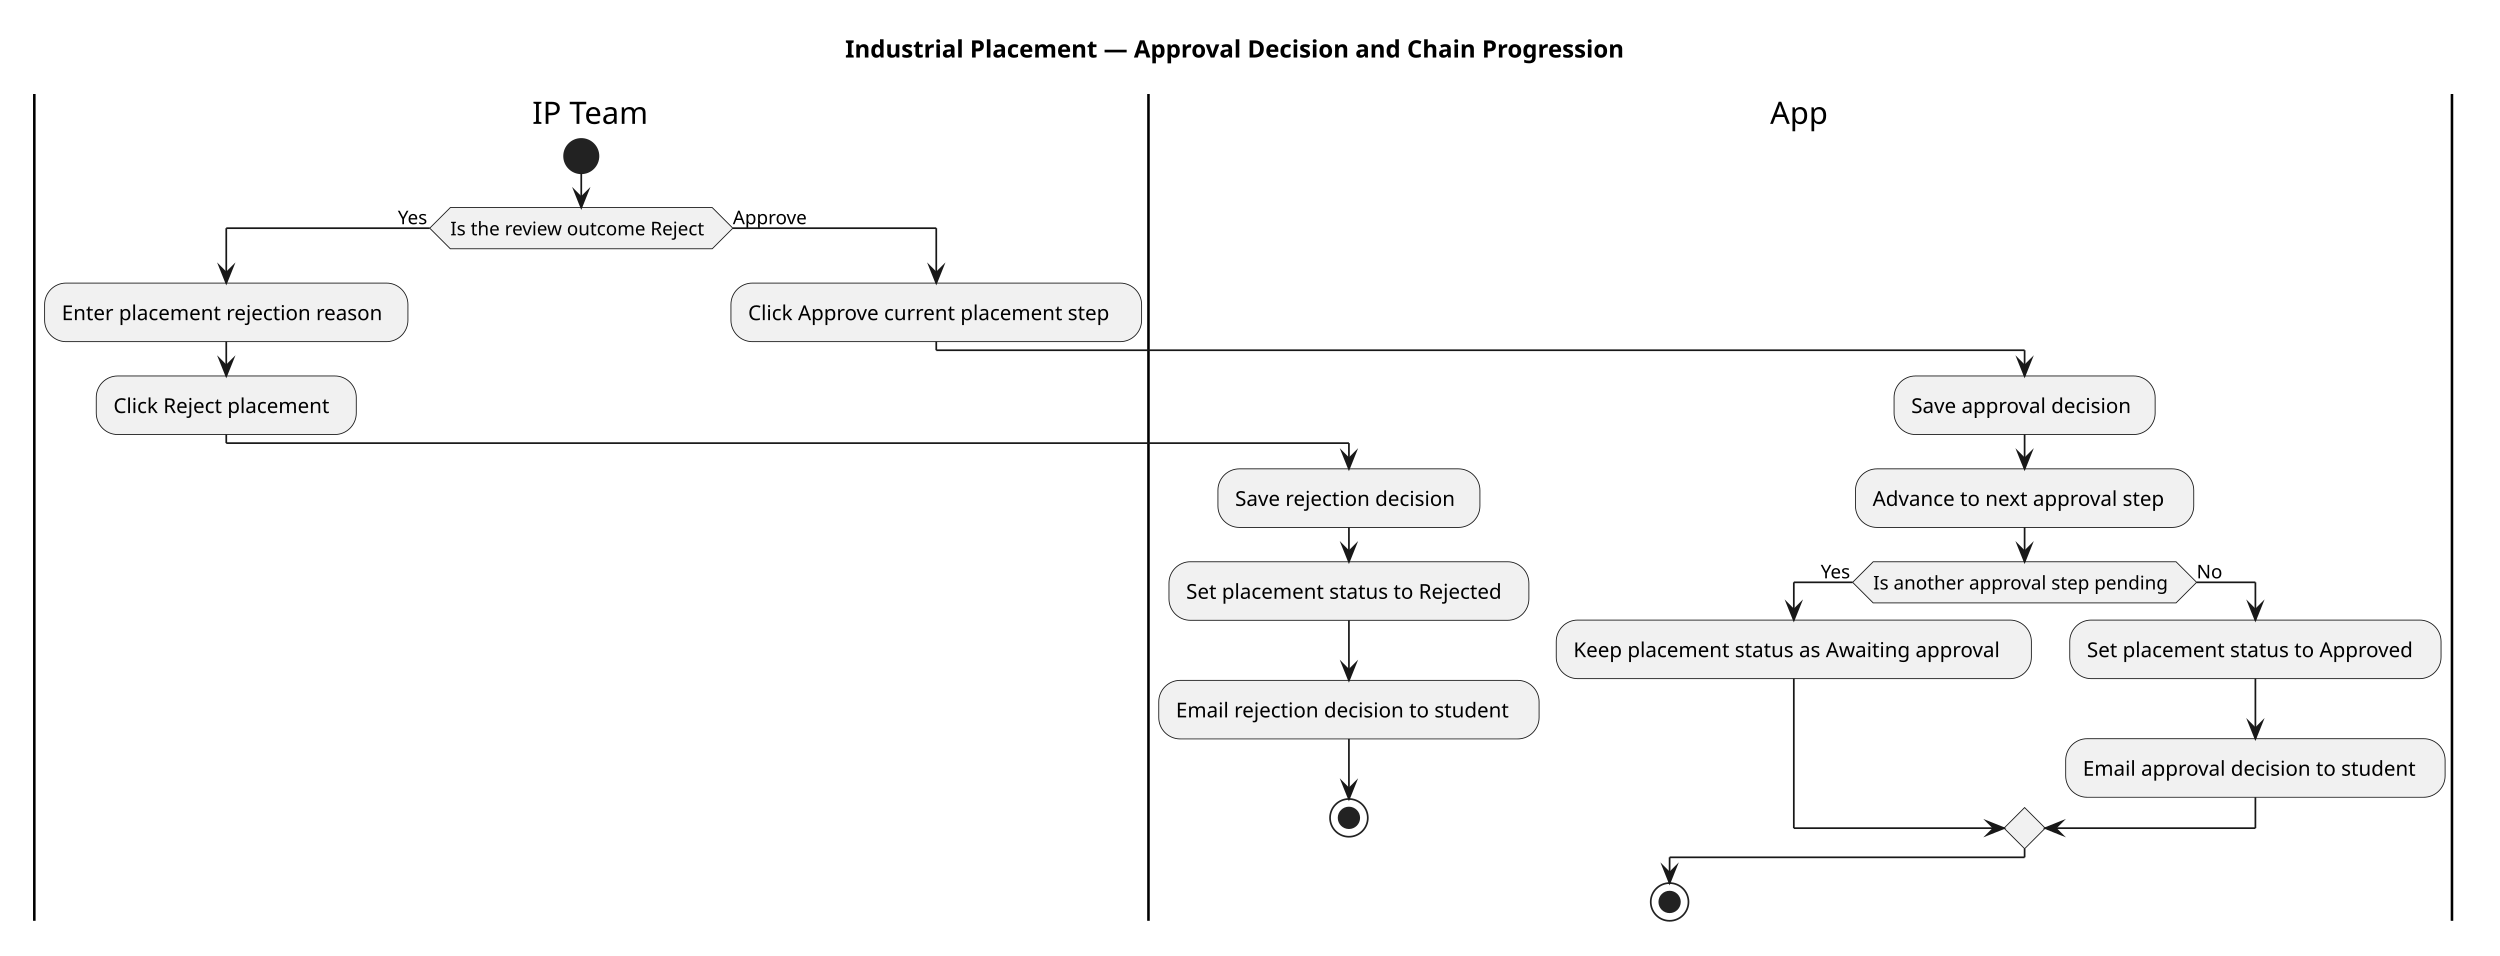
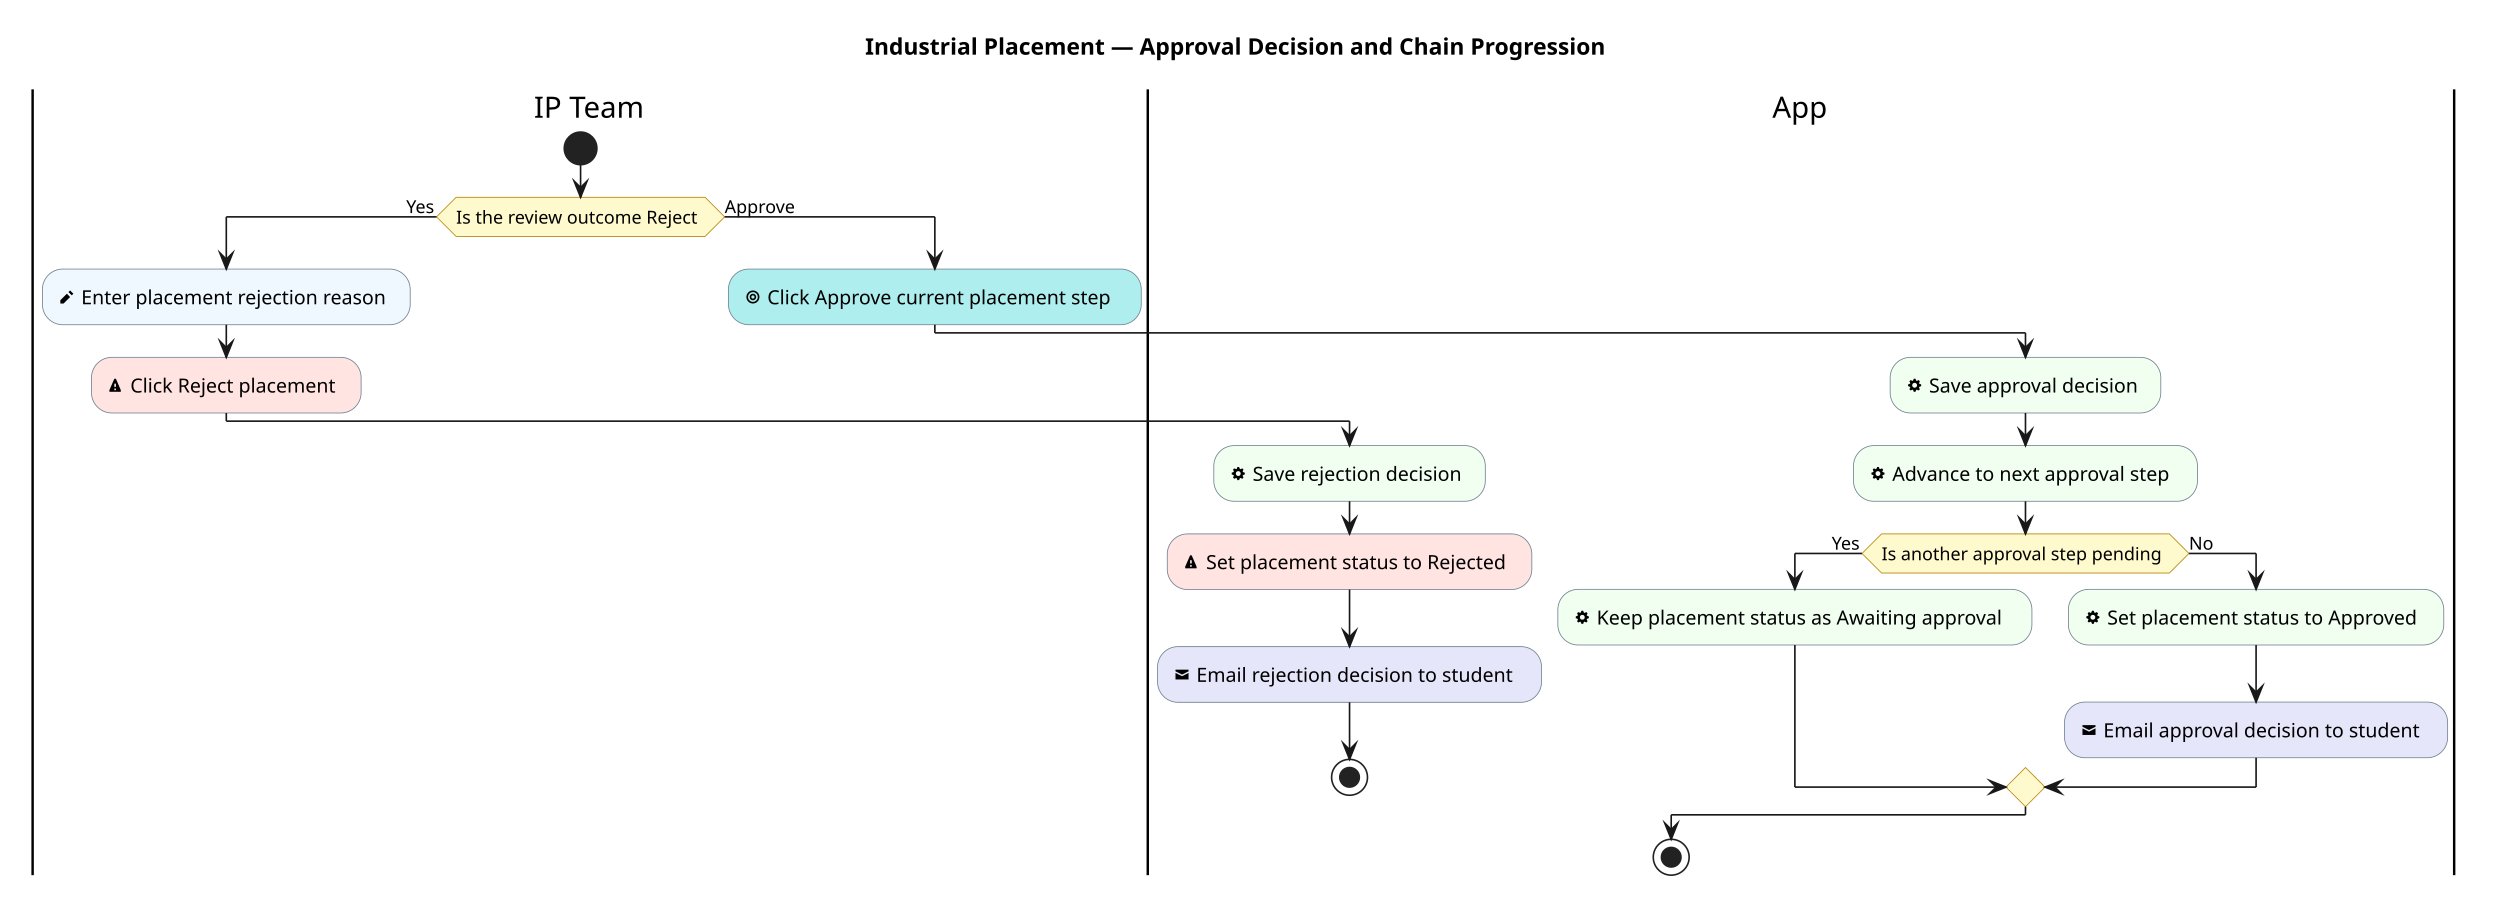
- <svg xmlns="http://www.w3.org/2000/svg" contentStyleType="text/css" data-diagram-type="ACTIVITY" height="557px" preserveAspectRatio="none" style="width:1457px;height:557px;background:#FFFFFF;" version="1.1" viewBox="0 0 1457 557" width="1457px" zoomAndPan="magnify">
+ <svg xmlns="http://www.w3.org/2000/svg" contentStyleType="text/css" data-diagram-type="ACTIVITY" height="557px" preserveAspectRatio="none" style="width:1533px;height:557px;background:#FFFFFF;" version="1.1" viewBox="0 0 1533 557" width="1533px" zoomAndPan="magnify">
  <defs />
  <g>
    <g class="title" data-source-line="2">
-       <text fill="#000000" font-family="sans-serif" font-size="14" font-weight="700" lengthAdjust="spacing" textLength="470.798" x="492.529" y="33.535">Industrial Placement — Approval Decision and Chain Progression</text>
+       <text fill="#000000" font-family="sans-serif" font-size="14" font-weight="700" lengthAdjust="spacing" textLength="470.798" x="530.471" y="33.535">Industrial Placement — Approval Decision and Chain Progression</text>
    </g>
-     <rect fill="none" height="21.199" style="stroke:none;stroke-width:1;" width="1410.856" x="20" y="54.785" />
-     <ellipse cx="338.765" cy="90.984" fill="#222222" rx="10" ry="10" style="stroke:#222222;stroke-width:1;" />
-     <polygon fill="#F1F1F1" points="262.431,120.984,415.099,120.984,427.099,132.984,415.099,144.984,262.431,144.984,250.431,132.984,262.431,120.984" style="stroke:#181818;stroke-width:0.5;stroke-linejoin:miter;stroke-miterlimit:10;" />
-     <text fill="#000000" font-family="sans-serif" font-size="11" lengthAdjust="spacing" textLength="152.668" x="262.431" y="137.142">Is the review outcome Reject</text>
-     <text fill="#000000" font-family="sans-serif" font-size="11" lengthAdjust="spacing" textLength="18.589" x="231.841" y="130.664">Yes</text>
-     <text fill="#000000" font-family="sans-serif" font-size="11" lengthAdjust="spacing" textLength="44.516" x="427.099" y="130.664">Approve</text>
-     <rect fill="#F1F1F1" height="34.133" rx="12.5" ry="12.5" style="stroke:#181818;stroke-width:0.5;" width="211.742" x="26" y="164.984" />
-     <text fill="#000000" font-family="sans-serif" font-size="12" lengthAdjust="spacing" textLength="191.742" x="36" y="186.586">Enter placement rejection reason</text>
-     <rect fill="#F1F1F1" height="34.133" rx="12.5" ry="12.5" style="stroke:#181818;stroke-width:0.5;" width="151.543" x="56.1" y="219.117" />
-     <text fill="#000000" font-family="sans-serif" font-size="12" lengthAdjust="spacing" textLength="131.543" x="66.1" y="240.719">Click Reject placement</text>
-     <rect fill="#F1F1F1" height="34.133" rx="12.5" ry="12.5" style="stroke:#181818;stroke-width:0.5;" width="239.334" x="425.991" y="164.984" />
-     <text fill="#000000" font-family="sans-serif" font-size="12" lengthAdjust="spacing" textLength="219.334" x="435.991" y="186.586">Click Approve current placement step</text>
+     <rect fill="none" height="21.199" style="stroke:none;stroke-width:1;" width="1486.739" x="20" y="54.785" />
+     <ellipse cx="356.011" cy="90.984" fill="#222222" rx="10" ry="10" style="stroke:#222222;stroke-width:1;" />
+     <polygon fill="#FFFACD" points="279.677,120.984,432.345,120.984,444.345,132.984,432.345,144.984,279.677,144.984,267.677,132.984,279.677,120.984" style="stroke:#B8860B;stroke-width:0.5;stroke-linejoin:miter;stroke-miterlimit:10;" />
+     <text fill="#000000" font-family="sans-serif" font-size="11" lengthAdjust="spacing" textLength="152.668" x="279.677" y="137.142">Is the review outcome Reject</text>
+     <text fill="#000000" font-family="sans-serif" font-size="11" lengthAdjust="spacing" textLength="18.589" x="249.087" y="130.664">Yes</text>
+     <text fill="#000000" font-family="sans-serif" font-size="11" lengthAdjust="spacing" textLength="44.516" x="444.345" y="130.664">Approve</text>
+     <rect fill="#F0F8FF" height="34.133" rx="12.5" ry="12.5" style="stroke:#708090;stroke-width:0.5;" width="225.539" x="26" y="164.984" />
+     <path d="M43,178.117 L42,179.117 L44,181.117 L45,180.117 L43,178.117 M41,180.117 L37,184.117 L37,186.117 L39,186.117 L43,182.117 L41,180.117" fill="#000000" />
+     <text fill="#000000" font-family="sans-serif" font-size="12" lengthAdjust="spacing" textLength="191.742" x="49.797" y="186.586">Enter placement rejection reason</text>
+     <rect fill="#FFE4E1" height="34.133" rx="12.5" ry="12.5" style="stroke:#708090;stroke-width:0.5;" width="165.34" x="56.1" y="219.117" />
+     <path d="M70.19,232.25 C70.13,232.25 70.09,232.29 70.06,232.34 L67.12,239.15 C67.1,239.2 67.09,239.28 67.09,239.34 L67.09,240.15 C67.09,240.2 67.13,240.24 67.18,240.24 L73.99,240.24 C74.04,240.24 74.08,240.2 74.08,240.15 L74.08,239.34 C74.08,239.29 74.07,239.2 74.05,239.15 L71.11,232.34 C71.09,232.29 71.04,232.25 70.98,232.25 L70.17,232.25 M70.1,235.25 L71.1,235.25 L71.1,237.25 L70.1,237.25 L70.1,235.25 M70.1,238.25 L71.1,238.25 L71.1,239.25 L70.1,239.25 L70.1,238.25" fill="#000000" />
+     <text fill="#000000" font-family="sans-serif" font-size="12" lengthAdjust="spacing" textLength="131.543" x="79.897" y="240.719">Click Reject placement</text>
+     <rect fill="#AFEEEE" height="34.133" rx="12.5" ry="12.5" style="stroke:#708090;stroke-width:0.5;" width="253.131" x="446.687" y="164.984" />
+     <path d="M461.687,178.117 C459.486,178.117 457.687,179.917 457.687,182.117 C457.687,184.317 459.486,186.117 461.687,186.117 C463.887,186.117 465.687,184.317 465.687,182.117 C465.687,179.917 463.887,178.117 461.687,178.117 M461.687,179.117 C463.346,179.117 464.687,180.457 464.687,182.117 C464.687,183.777 463.346,185.117 461.687,185.117 C460.026,185.117 458.687,183.777 458.687,182.117 C458.687,180.457 460.026,179.117 461.687,179.117 M461.687,180.117 C460.587,180.117 459.687,181.017 459.687,182.117 C459.687,183.217 460.587,184.117 461.687,184.117 C462.786,184.117 463.687,183.217 463.687,182.117 C463.687,181.017 462.786,180.117 461.687,180.117 M461.687,181.117 C462.247,181.117 462.687,181.557 462.687,182.117 C462.687,182.677 462.247,183.117 461.687,183.117 C461.127,183.117 460.687,182.677 460.687,182.117 C460.687,181.557 461.127,181.117 461.687,181.117" fill="#000000" />
+     <text fill="#000000" font-family="sans-serif" font-size="12" lengthAdjust="spacing" textLength="219.334" x="470.483" y="186.586">Click Approve current placement step</text>
    <line style="stroke:#000000;stroke-width:1.5;" x1="20" x2="20" y1="54.785" y2="536.648" />
-     <rect fill="#F1F1F1" height="34.133" rx="12.5" ry="12.5" style="stroke:#181818;stroke-width:0.5;" width="152.691" x="709.808" y="273.25" />
-     <text fill="#000000" font-family="sans-serif" font-size="12" lengthAdjust="spacing" textLength="132.691" x="719.808" y="294.852">Save rejection decision</text>
-     <rect fill="#F1F1F1" height="34.133" rx="12.5" ry="12.5" style="stroke:#181818;stroke-width:0.5;" width="209.756" x="681.275" y="327.383" />
-     <text fill="#000000" font-family="sans-serif" font-size="12" lengthAdjust="spacing" textLength="189.756" x="691.275" y="348.984">Set placement status to Rejected</text>
-     <rect fill="#F1F1F1" height="34.133" rx="12.5" ry="12.5" style="stroke:#181818;stroke-width:0.5;" width="221.656" x="675.325" y="396.516" />
-     <text fill="#000000" font-family="sans-serif" font-size="12" lengthAdjust="spacing" textLength="201.656" x="685.325" y="418.117">Email rejection decision to student</text>
-     <ellipse cx="786.153" cy="476.648" fill="none" rx="11" ry="11" style="stroke:#222222;stroke-width:1;" />
-     <ellipse cx="786.153" cy="476.648" fill="#222222" rx="6" ry="6" style="stroke:#222222;stroke-width:1;" />
-     <rect fill="#F1F1F1" height="34.133" rx="12.5" ry="12.5" style="stroke:#181818;stroke-width:0.5;" width="152.158" x="1103.861" y="219.117" />
-     <text fill="#000000" font-family="sans-serif" font-size="12" lengthAdjust="spacing" textLength="132.158" x="1113.861" y="240.719">Save approval decision</text>
-     <rect fill="#F1F1F1" height="34.133" rx="12.5" ry="12.5" style="stroke:#181818;stroke-width:0.5;" width="197.141" x="1081.37" y="273.25" />
-     <text fill="#000000" font-family="sans-serif" font-size="12" lengthAdjust="spacing" textLength="177.141" x="1091.37" y="294.852">Advance to next approval step</text>
-     <polygon fill="#F1F1F1" points="1091.693,327.383,1268.188,327.383,1280.188,339.383,1268.188,351.383,1091.693,351.383,1079.693,339.383,1091.693,327.383" style="stroke:#181818;stroke-width:0.5;stroke-linejoin:miter;stroke-miterlimit:10;" />
-     <text fill="#000000" font-family="sans-serif" font-size="11" lengthAdjust="spacing" textLength="176.494" x="1091.693" y="343.54">Is another approval step pending</text>
-     <text fill="#000000" font-family="sans-serif" font-size="11" lengthAdjust="spacing" textLength="18.589" x="1061.104" y="337.062">Yes</text>
-     <text fill="#000000" font-family="sans-serif" font-size="11" lengthAdjust="spacing" textLength="14.883" x="1280.188" y="337.062">No</text>
-     <rect fill="#F1F1F1" height="34.133" rx="12.5" ry="12.5" style="stroke:#181818;stroke-width:0.5;" width="276.904" x="906.981" y="361.383" />
-     <text fill="#000000" font-family="sans-serif" font-size="12" lengthAdjust="spacing" textLength="256.904" x="916.981" y="382.984">Keep placement status as Awaiting approval</text>
-     <rect fill="#F1F1F1" height="34.133" rx="12.5" ry="12.5" style="stroke:#181818;stroke-width:0.5;" width="216.389" x="1206.253" y="361.383" />
-     <text fill="#000000" font-family="sans-serif" font-size="12" lengthAdjust="spacing" textLength="196.389" x="1216.253" y="382.984">Set placement status to Approved</text>
-     <rect fill="#F1F1F1" height="34.133" rx="12.5" ry="12.5" style="stroke:#181818;stroke-width:0.5;" width="221.123" x="1203.886" y="430.516" />
-     <text fill="#000000" font-family="sans-serif" font-size="12" lengthAdjust="spacing" textLength="201.123" x="1213.886" y="452.117">Email approval decision to student</text>
-     <polygon fill="#F1F1F1" points="1179.94,470.648,1191.94,482.648,1179.94,494.648,1167.94,482.648,1179.94,470.648" style="stroke:#181818;stroke-width:0.5;stroke-linejoin:miter;stroke-miterlimit:10;" />
-     <ellipse cx="973.047" cy="525.648" fill="none" rx="11" ry="11" style="stroke:#222222;stroke-width:1;" />
-     <ellipse cx="973.047" cy="525.648" fill="#222222" rx="6" ry="6" style="stroke:#222222;stroke-width:1;" />
-     <line style="stroke:#000000;stroke-width:1.5;" x1="669.325" x2="669.325" y1="54.785" y2="536.648" />
-     <line style="stroke:#000000;stroke-width:1.5;" x1="1429.009" x2="1429.009" y1="54.785" y2="536.648" />
-     <line style="stroke:#181818;stroke-width:1;" x1="131.871" x2="131.871" y1="199.117" y2="219.117" />
-     <polygon fill="#181818" points="127.871,209.117,131.871,219.117,135.871,209.117,131.871,213.117" style="stroke:#181818;stroke-width:1;stroke-linejoin:miter;stroke-miterlimit:10;" />
-     <line style="stroke:#181818;stroke-width:1;" x1="250.431" x2="131.871" y1="132.984" y2="132.984" />
-     <line style="stroke:#181818;stroke-width:1;" x1="131.871" x2="131.871" y1="132.984" y2="164.984" />
-     <polygon fill="#181818" points="127.871,154.984,131.871,164.984,135.871,154.984,131.871,158.984" style="stroke:#181818;stroke-width:1;stroke-linejoin:miter;stroke-miterlimit:10;" />
-     <line style="stroke:#181818;stroke-width:1;" x1="427.099" x2="545.658" y1="132.984" y2="132.984" />
-     <line style="stroke:#181818;stroke-width:1;" x1="545.658" x2="545.658" y1="132.984" y2="164.984" />
-     <polygon fill="#181818" points="541.658,154.984,545.658,164.984,549.658,154.984,545.658,158.984" style="stroke:#181818;stroke-width:1;stroke-linejoin:miter;stroke-miterlimit:10;" />
-     <line style="stroke:#181818;stroke-width:1;" x1="338.765" x2="338.765" y1="100.984" y2="120.984" />
-     <polygon fill="#181818" points="334.765,110.984,338.765,120.984,342.765,110.984,338.765,114.984" style="stroke:#181818;stroke-width:1;stroke-linejoin:miter;stroke-miterlimit:10;" />
-     <line style="stroke:#181818;stroke-width:1;" x1="786.153" x2="786.153" y1="307.383" y2="327.383" />
-     <polygon fill="#181818" points="782.153,317.383,786.153,327.383,790.153,317.383,786.153,321.383" style="stroke:#181818;stroke-width:1;stroke-linejoin:miter;stroke-miterlimit:10;" />
-     <line style="stroke:#181818;stroke-width:1;" x1="786.153" x2="786.153" y1="361.516" y2="396.516" />
-     <polygon fill="#181818" points="782.153,386.516,786.153,396.516,790.153,386.516,786.153,390.516" style="stroke:#181818;stroke-width:1;stroke-linejoin:miter;stroke-miterlimit:10;" />
-     <line style="stroke:#181818;stroke-width:1;" x1="786.153" x2="786.153" y1="430.648" y2="465.648" />
-     <polygon fill="#181818" points="782.153,455.648,786.153,465.648,790.153,455.648,786.153,459.648" style="stroke:#181818;stroke-width:1;stroke-linejoin:miter;stroke-miterlimit:10;" />
-     <line style="stroke:#181818;stroke-width:1;" x1="1179.94" x2="1179.94" y1="253.25" y2="273.25" />
-     <polygon fill="#181818" points="1175.94,263.25,1179.94,273.25,1183.94,263.25,1179.94,267.25" style="stroke:#181818;stroke-width:1;stroke-linejoin:miter;stroke-miterlimit:10;" />
-     <line style="stroke:#181818;stroke-width:1;" x1="1314.447" x2="1314.447" y1="395.516" y2="430.516" />
-     <polygon fill="#181818" points="1310.447,420.516,1314.447,430.516,1318.447,420.516,1314.447,424.516" style="stroke:#181818;stroke-width:1;stroke-linejoin:miter;stroke-miterlimit:10;" />
-     <line style="stroke:#181818;stroke-width:1;" x1="1079.693" x2="1045.434" y1="339.383" y2="339.383" />
-     <line style="stroke:#181818;stroke-width:1;" x1="1045.434" x2="1045.434" y1="339.383" y2="361.383" />
-     <polygon fill="#181818" points="1041.434,351.383,1045.434,361.383,1049.434,351.383,1045.434,355.383" style="stroke:#181818;stroke-width:1;stroke-linejoin:miter;stroke-miterlimit:10;" />
-     <line style="stroke:#181818;stroke-width:1;" x1="1280.188" x2="1314.447" y1="339.383" y2="339.383" />
-     <line style="stroke:#181818;stroke-width:1;" x1="1314.447" x2="1314.447" y1="339.383" y2="361.383" />
-     <polygon fill="#181818" points="1310.447,351.383,1314.447,361.383,1318.447,351.383,1314.447,355.383" style="stroke:#181818;stroke-width:1;stroke-linejoin:miter;stroke-miterlimit:10;" />
-     <line style="stroke:#181818;stroke-width:1;" x1="1045.434" x2="1045.434" y1="395.516" y2="482.648" />
-     <line style="stroke:#181818;stroke-width:1;" x1="1045.434" x2="1167.94" y1="482.648" y2="482.648" />
-     <polygon fill="#181818" points="1157.94,478.648,1167.94,482.648,1157.94,486.648,1161.94,482.648" style="stroke:#181818;stroke-width:1;stroke-linejoin:miter;stroke-miterlimit:10;" />
-     <line style="stroke:#181818;stroke-width:1;" x1="1314.447" x2="1314.447" y1="464.648" y2="482.648" />
-     <line style="stroke:#181818;stroke-width:1;" x1="1314.447" x2="1191.94" y1="482.648" y2="482.648" />
-     <polygon fill="#181818" points="1201.94,478.648,1191.94,482.648,1201.94,486.648,1197.94,482.648" style="stroke:#181818;stroke-width:1;stroke-linejoin:miter;stroke-miterlimit:10;" />
-     <line style="stroke:#181818;stroke-width:1;" x1="1179.94" x2="1179.94" y1="307.383" y2="327.383" />
-     <polygon fill="#181818" points="1175.94,317.383,1179.94,327.383,1183.94,317.383,1179.94,321.383" style="stroke:#181818;stroke-width:1;stroke-linejoin:miter;stroke-miterlimit:10;" />
-     <line style="stroke:#181818;stroke-width:1;" x1="131.871" x2="131.871" y1="253.25" y2="258.25" />
-     <line style="stroke:#181818;stroke-width:1;" x1="131.871" x2="786.153" y1="258.25" y2="258.25" />
-     <line style="stroke:#181818;stroke-width:1;" x1="786.153" x2="786.153" y1="258.25" y2="273.25" />
-     <polygon fill="#181818" points="782.153,263.25,786.153,273.25,790.153,263.25,786.153,267.25" style="stroke:#181818;stroke-width:1;stroke-linejoin:miter;stroke-miterlimit:10;" />
-     <line style="stroke:#181818;stroke-width:1;" x1="545.658" x2="545.658" y1="199.117" y2="204.117" />
-     <line style="stroke:#181818;stroke-width:1;" x1="545.658" x2="1179.94" y1="204.117" y2="204.117" />
-     <line style="stroke:#181818;stroke-width:1;" x1="1179.94" x2="1179.94" y1="204.117" y2="219.117" />
-     <polygon fill="#181818" points="1175.94,209.117,1179.94,219.117,1183.94,209.117,1179.94,213.117" style="stroke:#181818;stroke-width:1;stroke-linejoin:miter;stroke-miterlimit:10;" />
-     <line style="stroke:#181818;stroke-width:1;" x1="1179.94" x2="1179.94" y1="494.648" y2="499.648" />
-     <line style="stroke:#181818;stroke-width:1;" x1="1179.94" x2="973.047" y1="499.648" y2="499.648" />
-     <line style="stroke:#181818;stroke-width:1;" x1="973.047" x2="973.047" y1="499.648" y2="514.648" />
-     <polygon fill="#181818" points="969.047,504.648,973.047,514.648,977.047,504.648,973.047,508.648" style="stroke:#181818;stroke-width:1;stroke-linejoin:miter;stroke-miterlimit:10;" />
-     <text fill="#000000" font-family="sans-serif" font-size="18" lengthAdjust="spacing" textLength="68.985" x="310.17" y="72.188">IP Team</text>
-     <text fill="#000000" font-family="sans-serif" font-size="18" lengthAdjust="spacing" textLength="35.077" x="1031.628" y="72.188">App</text>
+     <rect fill="#F0FFF0" height="34.133" rx="12.5" ry="12.5" style="stroke:#708090;stroke-width:0.5;" width="166.488" x="744.3" y="273.25" />
+     <path d="M758.8,286.383 L758.3,287.573 C758.2,287.603 758.11,287.653 758.02,287.703 L756.83,287.203 L756.11,287.923 L756.61,289.113 C756.56,289.213 756.52,289.293 756.48,289.393 L755.29,289.893 L755.29,290.893 L756.48,291.393 C756.52,291.493 756.56,291.573 756.61,291.673 L756.11,292.863 L756.83,293.583 L758.02,293.083 C758.11,293.123 758.2,293.173 758.3,293.213 L758.8,294.403 L759.8,294.403 L760.3,293.213 C760.39,293.173 760.49,293.133 760.58,293.083 L761.77,293.583 L762.49,292.863 L761.99,291.673 C762.03,291.583 762.08,291.483 762.12,291.393 L763.31,290.893 L763.31,289.893 L762.12,289.393 C762.09,289.303 762.04,289.203 761.99,289.113 L762.49,287.923 L761.77,287.203 L760.58,287.703 C760.49,287.663 760.39,287.613 760.3,287.573 L759.8,286.383 L758.8,286.383 M759.3,288.883 C760.13,288.883 760.8,289.553 760.8,290.383 C760.8,291.213 760.13,291.883 759.3,291.883 C758.47,291.883 757.8,291.213 757.8,290.383 C757.8,289.553 758.47,288.883 759.3,288.883" fill="#000000" />
+     <text fill="#000000" font-family="sans-serif" font-size="12" lengthAdjust="spacing" textLength="132.691" x="768.097" y="294.852">Save rejection decision</text>
+     <rect fill="#FFE4E1" height="34.133" rx="12.5" ry="12.5" style="stroke:#708090;stroke-width:0.5;" width="223.553" x="715.768" y="327.383" />
+     <path d="M729.858,340.516 C729.798,340.516 729.758,340.556 729.728,340.606 L726.788,347.416 C726.768,347.466 726.758,347.546 726.758,347.606 L726.758,348.416 C726.758,348.466 726.798,348.506 726.848,348.506 L733.658,348.506 C733.708,348.506 733.748,348.466 733.748,348.416 L733.748,347.606 C733.748,347.556 733.738,347.466 733.718,347.416 L730.778,340.606 C730.758,340.556 730.708,340.516 730.648,340.516 L729.838,340.516 M729.768,343.516 L730.768,343.516 L730.768,345.516 L729.768,345.516 L729.768,343.516 M729.768,346.516 L730.768,346.516 L730.768,347.516 L729.768,347.516 L729.768,346.516" fill="#000000" />
+     <text fill="#000000" font-family="sans-serif" font-size="12" lengthAdjust="spacing" textLength="189.756" x="739.564" y="348.984">Set placement status to Rejected</text>
+     <rect fill="#E6E6FA" height="34.133" rx="12.5" ry="12.5" style="stroke:#708090;stroke-width:0.5;" width="235.453" x="709.817" y="396.516" />
+     <path d="M720.817,410.648 L720.817,411.648 L724.817,413.648 L728.817,411.648 L728.817,410.648 L720.817,410.648 M720.817,412.648 L720.817,416.648 L728.817,416.648 L728.817,412.648 L724.817,414.648 L720.817,412.648" fill="#000000" />
+     <text fill="#000000" font-family="sans-serif" font-size="12" lengthAdjust="spacing" textLength="201.656" x="733.614" y="418.117">Email rejection decision to student</text>
+     <ellipse cx="827.544" cy="476.648" fill="none" rx="11" ry="11" style="stroke:#222222;stroke-width:1;" />
+     <ellipse cx="827.544" cy="476.648" fill="#222222" rx="6" ry="6" style="stroke:#222222;stroke-width:1;" />
+     <rect fill="#F0FFF0" height="34.133" rx="12.5" ry="12.5" style="stroke:#708090;stroke-width:0.5;" width="165.955" x="1159.049" y="219.117" />
+     <path d="M1173.549,232.25 L1173.049,233.44 C1172.949,233.47 1172.859,233.52 1172.769,233.57 L1171.579,233.07 L1170.859,233.79 L1171.359,234.98 C1171.309,235.08 1171.269,235.16 1171.229,235.26 L1170.039,235.76 L1170.039,236.76 L1171.229,237.26 C1171.269,237.36 1171.309,237.44 1171.359,237.54 L1170.859,238.73 L1171.579,239.45 L1172.769,238.95 C1172.859,238.99 1172.949,239.04 1173.049,239.08 L1173.549,240.27 L1174.549,240.27 L1175.049,239.08 C1175.139,239.04 1175.239,239 1175.329,238.95 L1176.519,239.45 L1177.239,238.73 L1176.739,237.54 C1176.779,237.45 1176.829,237.35 1176.869,237.26 L1178.059,236.76 L1178.059,235.76 L1176.869,235.26 C1176.839,235.17 1176.789,235.07 1176.739,234.98 L1177.239,233.79 L1176.519,233.07 L1175.329,233.57 C1175.239,233.53 1175.139,233.48 1175.049,233.44 L1174.549,232.25 L1173.549,232.25 M1174.049,234.75 C1174.879,234.75 1175.549,235.42 1175.549,236.25 C1175.549,237.08 1174.879,237.75 1174.049,237.75 C1173.219,237.75 1172.549,237.08 1172.549,236.25 C1172.549,235.42 1173.219,234.75 1174.049,234.75" fill="#000000" />
+     <text fill="#000000" font-family="sans-serif" font-size="12" lengthAdjust="spacing" textLength="132.158" x="1182.846" y="240.719">Save approval decision</text>
+     <rect fill="#F0FFF0" height="34.133" rx="12.5" ry="12.5" style="stroke:#708090;stroke-width:0.5;" width="210.938" x="1136.558" y="273.25" />
+     <path d="M1151.058,286.383 L1150.558,287.573 C1150.458,287.603 1150.368,287.653 1150.278,287.703 L1149.088,287.203 L1148.368,287.923 L1148.868,289.113 C1148.818,289.213 1148.778,289.293 1148.738,289.393 L1147.548,289.893 L1147.548,290.893 L1148.738,291.393 C1148.778,291.493 1148.818,291.573 1148.868,291.673 L1148.368,292.863 L1149.088,293.583 L1150.278,293.083 C1150.368,293.123 1150.458,293.173 1150.558,293.213 L1151.058,294.403 L1152.058,294.403 L1152.558,293.213 C1152.648,293.173 1152.748,293.133 1152.838,293.083 L1154.028,293.583 L1154.748,292.863 L1154.248,291.673 C1154.288,291.583 1154.338,291.483 1154.378,291.393 L1155.568,290.893 L1155.568,289.893 L1154.378,289.393 C1154.348,289.303 1154.298,289.203 1154.248,289.113 L1154.748,287.923 L1154.028,287.203 L1152.838,287.703 C1152.748,287.663 1152.648,287.613 1152.558,287.573 L1152.058,286.383 L1151.058,286.383 M1151.558,288.883 C1152.388,288.883 1153.058,289.553 1153.058,290.383 C1153.058,291.213 1152.388,291.883 1151.558,291.883 C1150.728,291.883 1150.058,291.213 1150.058,290.383 C1150.058,289.553 1150.728,288.883 1151.558,288.883" fill="#000000" />
+     <text fill="#000000" font-family="sans-serif" font-size="12" lengthAdjust="spacing" textLength="177.141" x="1160.354" y="294.852">Advance to next approval step</text>
+     <polygon fill="#FFFACD" points="1153.779,327.383,1330.273,327.383,1342.273,339.383,1330.273,351.383,1153.779,351.383,1141.779,339.383,1153.779,327.383" style="stroke:#B8860B;stroke-width:0.5;stroke-linejoin:miter;stroke-miterlimit:10;" />
+     <text fill="#000000" font-family="sans-serif" font-size="11" lengthAdjust="spacing" textLength="176.494" x="1153.779" y="343.54">Is another approval step pending</text>
+     <text fill="#000000" font-family="sans-serif" font-size="11" lengthAdjust="spacing" textLength="18.589" x="1123.19" y="337.062">Yes</text>
+     <text fill="#000000" font-family="sans-serif" font-size="11" lengthAdjust="spacing" textLength="14.883" x="1342.273" y="337.062">No</text>
+     <rect fill="#F0FFF0" height="34.133" rx="12.5" ry="12.5" style="stroke:#708090;stroke-width:0.5;" width="290.701" x="955.27" y="361.383" />
+     <path d="M969.77,374.516 L969.27,375.706 C969.17,375.736 969.081,375.786 968.99,375.836 L967.801,375.336 L967.081,376.056 L967.581,377.246 C967.53,377.346 967.49,377.426 967.451,377.526 L966.26,378.026 L966.26,379.026 L967.451,379.526 C967.49,379.626 967.53,379.706 967.581,379.806 L967.081,380.996 L967.801,381.716 L968.99,381.216 C969.081,381.256 969.17,381.306 969.27,381.346 L969.77,382.536 L970.77,382.536 L971.27,381.346 C971.361,381.306 971.461,381.266 971.551,381.216 L972.74,381.716 L973.461,380.996 L972.961,379.806 C973,379.716 973.051,379.616 973.091,379.526 L974.28,379.026 L974.28,378.026 L973.091,377.526 C973.061,377.436 973.01,377.336 972.961,377.246 L973.461,376.056 L972.74,375.336 L971.551,375.836 C971.461,375.796 971.361,375.746 971.27,375.706 L970.77,374.516 L969.77,374.516 M970.27,377.016 C971.101,377.016 971.77,377.686 971.77,378.516 C971.77,379.346 971.101,380.016 970.27,380.016 C969.441,380.016 968.77,379.346 968.77,378.516 C968.77,377.686 969.441,377.016 970.27,377.016" fill="#000000" />
+     <text fill="#000000" font-family="sans-serif" font-size="12" lengthAdjust="spacing" textLength="256.904" x="979.067" y="382.984">Keep placement status as Awaiting approval</text>
+     <rect fill="#F0FFF0" height="34.133" rx="12.5" ry="12.5" style="stroke:#708090;stroke-width:0.5;" width="230.185" x="1268.339" y="361.383" />
+     <path d="M1282.839,374.516 L1282.339,375.706 C1282.239,375.736 1282.149,375.786 1282.059,375.836 L1280.869,375.336 L1280.149,376.056 L1280.649,377.246 C1280.599,377.346 1280.559,377.426 1280.519,377.526 L1279.329,378.026 L1279.329,379.026 L1280.519,379.526 C1280.559,379.626 1280.599,379.706 1280.649,379.806 L1280.149,380.996 L1280.869,381.716 L1282.059,381.216 C1282.149,381.256 1282.239,381.306 1282.339,381.346 L1282.839,382.536 L1283.839,382.536 L1284.339,381.346 C1284.429,381.306 1284.529,381.266 1284.619,381.216 L1285.809,381.716 L1286.529,380.996 L1286.029,379.806 C1286.069,379.716 1286.119,379.616 1286.159,379.526 L1287.349,379.026 L1287.349,378.026 L1286.159,377.526 C1286.129,377.436 1286.079,377.336 1286.029,377.246 L1286.529,376.056 L1285.809,375.336 L1284.619,375.836 C1284.529,375.796 1284.429,375.746 1284.339,375.706 L1283.839,374.516 L1282.839,374.516 M1283.339,377.016 C1284.169,377.016 1284.839,377.686 1284.839,378.516 C1284.839,379.346 1284.169,380.016 1283.339,380.016 C1282.509,380.016 1281.839,379.346 1281.839,378.516 C1281.839,377.686 1282.509,377.016 1283.339,377.016" fill="#000000" />
+     <text fill="#000000" font-family="sans-serif" font-size="12" lengthAdjust="spacing" textLength="196.389" x="1292.136" y="382.984">Set placement status to Approved</text>
+     <rect fill="#E6E6FA" height="34.133" rx="12.5" ry="12.5" style="stroke:#708090;stroke-width:0.5;" width="234.92" x="1265.972" y="430.516" />
+     <path d="M1276.972,444.648 L1276.972,445.648 L1280.972,447.648 L1284.972,445.648 L1284.972,444.648 L1276.972,444.648 M1276.972,446.648 L1276.972,450.648 L1284.972,450.648 L1284.972,446.648 L1280.972,448.648 L1276.972,446.648" fill="#000000" />
+     <text fill="#000000" font-family="sans-serif" font-size="12" lengthAdjust="spacing" textLength="201.123" x="1289.769" y="452.117">Email approval decision to student</text>
+     <polygon fill="#FFFACD" points="1242.026,470.648,1254.026,482.648,1242.026,494.648,1230.026,482.648,1242.026,470.648" style="stroke:#B8860B;stroke-width:0.5;stroke-linejoin:miter;stroke-miterlimit:10;" />
+     <ellipse cx="1024.785" cy="525.648" fill="none" rx="11" ry="11" style="stroke:#222222;stroke-width:1;" />
+     <ellipse cx="1024.785" cy="525.648" fill="#222222" rx="6" ry="6" style="stroke:#222222;stroke-width:1;" />
+     <line style="stroke:#000000;stroke-width:1.5;" x1="703.817" x2="703.817" y1="54.785" y2="536.648" />
+     <line style="stroke:#000000;stroke-width:1.5;" x1="1504.892" x2="1504.892" y1="54.785" y2="536.648" />
+     <line style="stroke:#181818;stroke-width:1;" x1="138.769" x2="138.769" y1="199.117" y2="219.117" />
+     <polygon fill="#181818" points="134.769,209.117,138.769,219.117,142.769,209.117,138.769,213.117" style="stroke:#181818;stroke-width:1;stroke-linejoin:miter;stroke-miterlimit:10;" />
+     <line style="stroke:#181818;stroke-width:1;" x1="267.677" x2="138.769" y1="132.984" y2="132.984" />
+     <line style="stroke:#181818;stroke-width:1;" x1="138.769" x2="138.769" y1="132.984" y2="164.984" />
+     <polygon fill="#181818" points="134.769,154.984,138.769,164.984,142.769,154.984,138.769,158.984" style="stroke:#181818;stroke-width:1;stroke-linejoin:miter;stroke-miterlimit:10;" />
+     <line style="stroke:#181818;stroke-width:1;" x1="444.345" x2="573.252" y1="132.984" y2="132.984" />
+     <line style="stroke:#181818;stroke-width:1;" x1="573.252" x2="573.252" y1="132.984" y2="164.984" />
+     <polygon fill="#181818" points="569.252,154.984,573.252,164.984,577.252,154.984,573.252,158.984" style="stroke:#181818;stroke-width:1;stroke-linejoin:miter;stroke-miterlimit:10;" />
+     <line style="stroke:#181818;stroke-width:1;" x1="356.011" x2="356.011" y1="100.984" y2="120.984" />
+     <polygon fill="#181818" points="352.011,110.984,356.011,120.984,360.011,110.984,356.011,114.984" style="stroke:#181818;stroke-width:1;stroke-linejoin:miter;stroke-miterlimit:10;" />
+     <line style="stroke:#181818;stroke-width:1;" x1="827.544" x2="827.544" y1="307.383" y2="327.383" />
+     <polygon fill="#181818" points="823.544,317.383,827.544,327.383,831.544,317.383,827.544,321.383" style="stroke:#181818;stroke-width:1;stroke-linejoin:miter;stroke-miterlimit:10;" />
+     <line style="stroke:#181818;stroke-width:1;" x1="827.544" x2="827.544" y1="361.516" y2="396.516" />
+     <polygon fill="#181818" points="823.544,386.516,827.544,396.516,831.544,386.516,827.544,390.516" style="stroke:#181818;stroke-width:1;stroke-linejoin:miter;stroke-miterlimit:10;" />
+     <line style="stroke:#181818;stroke-width:1;" x1="827.544" x2="827.544" y1="430.648" y2="465.648" />
+     <polygon fill="#181818" points="823.544,455.648,827.544,465.648,831.544,455.648,827.544,459.648" style="stroke:#181818;stroke-width:1;stroke-linejoin:miter;stroke-miterlimit:10;" />
+     <line style="stroke:#181818;stroke-width:1;" x1="1242.026" x2="1242.026" y1="253.25" y2="273.25" />
+     <polygon fill="#181818" points="1238.026,263.25,1242.026,273.25,1246.026,263.25,1242.026,267.25" style="stroke:#181818;stroke-width:1;stroke-linejoin:miter;stroke-miterlimit:10;" />
+     <line style="stroke:#181818;stroke-width:1;" x1="1383.432" x2="1383.432" y1="395.516" y2="430.516" />
+     <polygon fill="#181818" points="1379.432,420.516,1383.432,430.516,1387.432,420.516,1383.432,424.516" style="stroke:#181818;stroke-width:1;stroke-linejoin:miter;stroke-miterlimit:10;" />
+     <line style="stroke:#181818;stroke-width:1;" x1="1141.779" x2="1100.621" y1="339.383" y2="339.383" />
+     <line style="stroke:#181818;stroke-width:1;" x1="1100.621" x2="1100.621" y1="339.383" y2="361.383" />
+     <polygon fill="#181818" points="1096.621,351.383,1100.621,361.383,1104.621,351.383,1100.621,355.383" style="stroke:#181818;stroke-width:1;stroke-linejoin:miter;stroke-miterlimit:10;" />
+     <line style="stroke:#181818;stroke-width:1;" x1="1342.273" x2="1383.432" y1="339.383" y2="339.383" />
+     <line style="stroke:#181818;stroke-width:1;" x1="1383.432" x2="1383.432" y1="339.383" y2="361.383" />
+     <polygon fill="#181818" points="1379.432,351.383,1383.432,361.383,1387.432,351.383,1383.432,355.383" style="stroke:#181818;stroke-width:1;stroke-linejoin:miter;stroke-miterlimit:10;" />
+     <line style="stroke:#181818;stroke-width:1;" x1="1100.621" x2="1100.621" y1="395.516" y2="482.648" />
+     <line style="stroke:#181818;stroke-width:1;" x1="1100.621" x2="1230.026" y1="482.648" y2="482.648" />
+     <polygon fill="#181818" points="1220.026,478.648,1230.026,482.648,1220.026,486.648,1224.026,482.648" style="stroke:#181818;stroke-width:1;stroke-linejoin:miter;stroke-miterlimit:10;" />
+     <line style="stroke:#181818;stroke-width:1;" x1="1383.432" x2="1383.432" y1="464.648" y2="482.648" />
+     <line style="stroke:#181818;stroke-width:1;" x1="1383.432" x2="1254.026" y1="482.648" y2="482.648" />
+     <polygon fill="#181818" points="1264.026,478.648,1254.026,482.648,1264.026,486.648,1260.026,482.648" style="stroke:#181818;stroke-width:1;stroke-linejoin:miter;stroke-miterlimit:10;" />
+     <line style="stroke:#181818;stroke-width:1;" x1="1242.026" x2="1242.026" y1="307.383" y2="327.383" />
+     <polygon fill="#181818" points="1238.026,317.383,1242.026,327.383,1246.026,317.383,1242.026,321.383" style="stroke:#181818;stroke-width:1;stroke-linejoin:miter;stroke-miterlimit:10;" />
+     <line style="stroke:#181818;stroke-width:1;" x1="138.769" x2="138.769" y1="253.25" y2="258.25" />
+     <line style="stroke:#181818;stroke-width:1;" x1="138.769" x2="827.544" y1="258.25" y2="258.25" />
+     <line style="stroke:#181818;stroke-width:1;" x1="827.544" x2="827.544" y1="258.25" y2="273.25" />
+     <polygon fill="#181818" points="823.544,263.25,827.544,273.25,831.544,263.25,827.544,267.25" style="stroke:#181818;stroke-width:1;stroke-linejoin:miter;stroke-miterlimit:10;" />
+     <line style="stroke:#181818;stroke-width:1;" x1="573.252" x2="573.252" y1="199.117" y2="204.117" />
+     <line style="stroke:#181818;stroke-width:1;" x1="573.252" x2="1242.026" y1="204.117" y2="204.117" />
+     <line style="stroke:#181818;stroke-width:1;" x1="1242.026" x2="1242.026" y1="204.117" y2="219.117" />
+     <polygon fill="#181818" points="1238.026,209.117,1242.026,219.117,1246.026,209.117,1242.026,213.117" style="stroke:#181818;stroke-width:1;stroke-linejoin:miter;stroke-miterlimit:10;" />
+     <line style="stroke:#181818;stroke-width:1;" x1="1242.026" x2="1242.026" y1="494.648" y2="499.648" />
+     <line style="stroke:#181818;stroke-width:1;" x1="1242.026" x2="1024.785" y1="499.648" y2="499.648" />
+     <line style="stroke:#181818;stroke-width:1;" x1="1024.785" x2="1024.785" y1="499.648" y2="514.648" />
+     <polygon fill="#181818" points="1020.785,504.648,1024.785,514.648,1028.785,504.648,1024.785,508.648" style="stroke:#181818;stroke-width:1;stroke-linejoin:miter;stroke-miterlimit:10;" />
+     <text fill="#000000" font-family="sans-serif" font-size="18" lengthAdjust="spacing" textLength="68.985" x="327.416" y="72.188">IP Team</text>
+     <text fill="#000000" font-family="sans-serif" font-size="18" lengthAdjust="spacing" textLength="35.077" x="1086.816" y="72.188">App</text>
  </g>
</svg>
